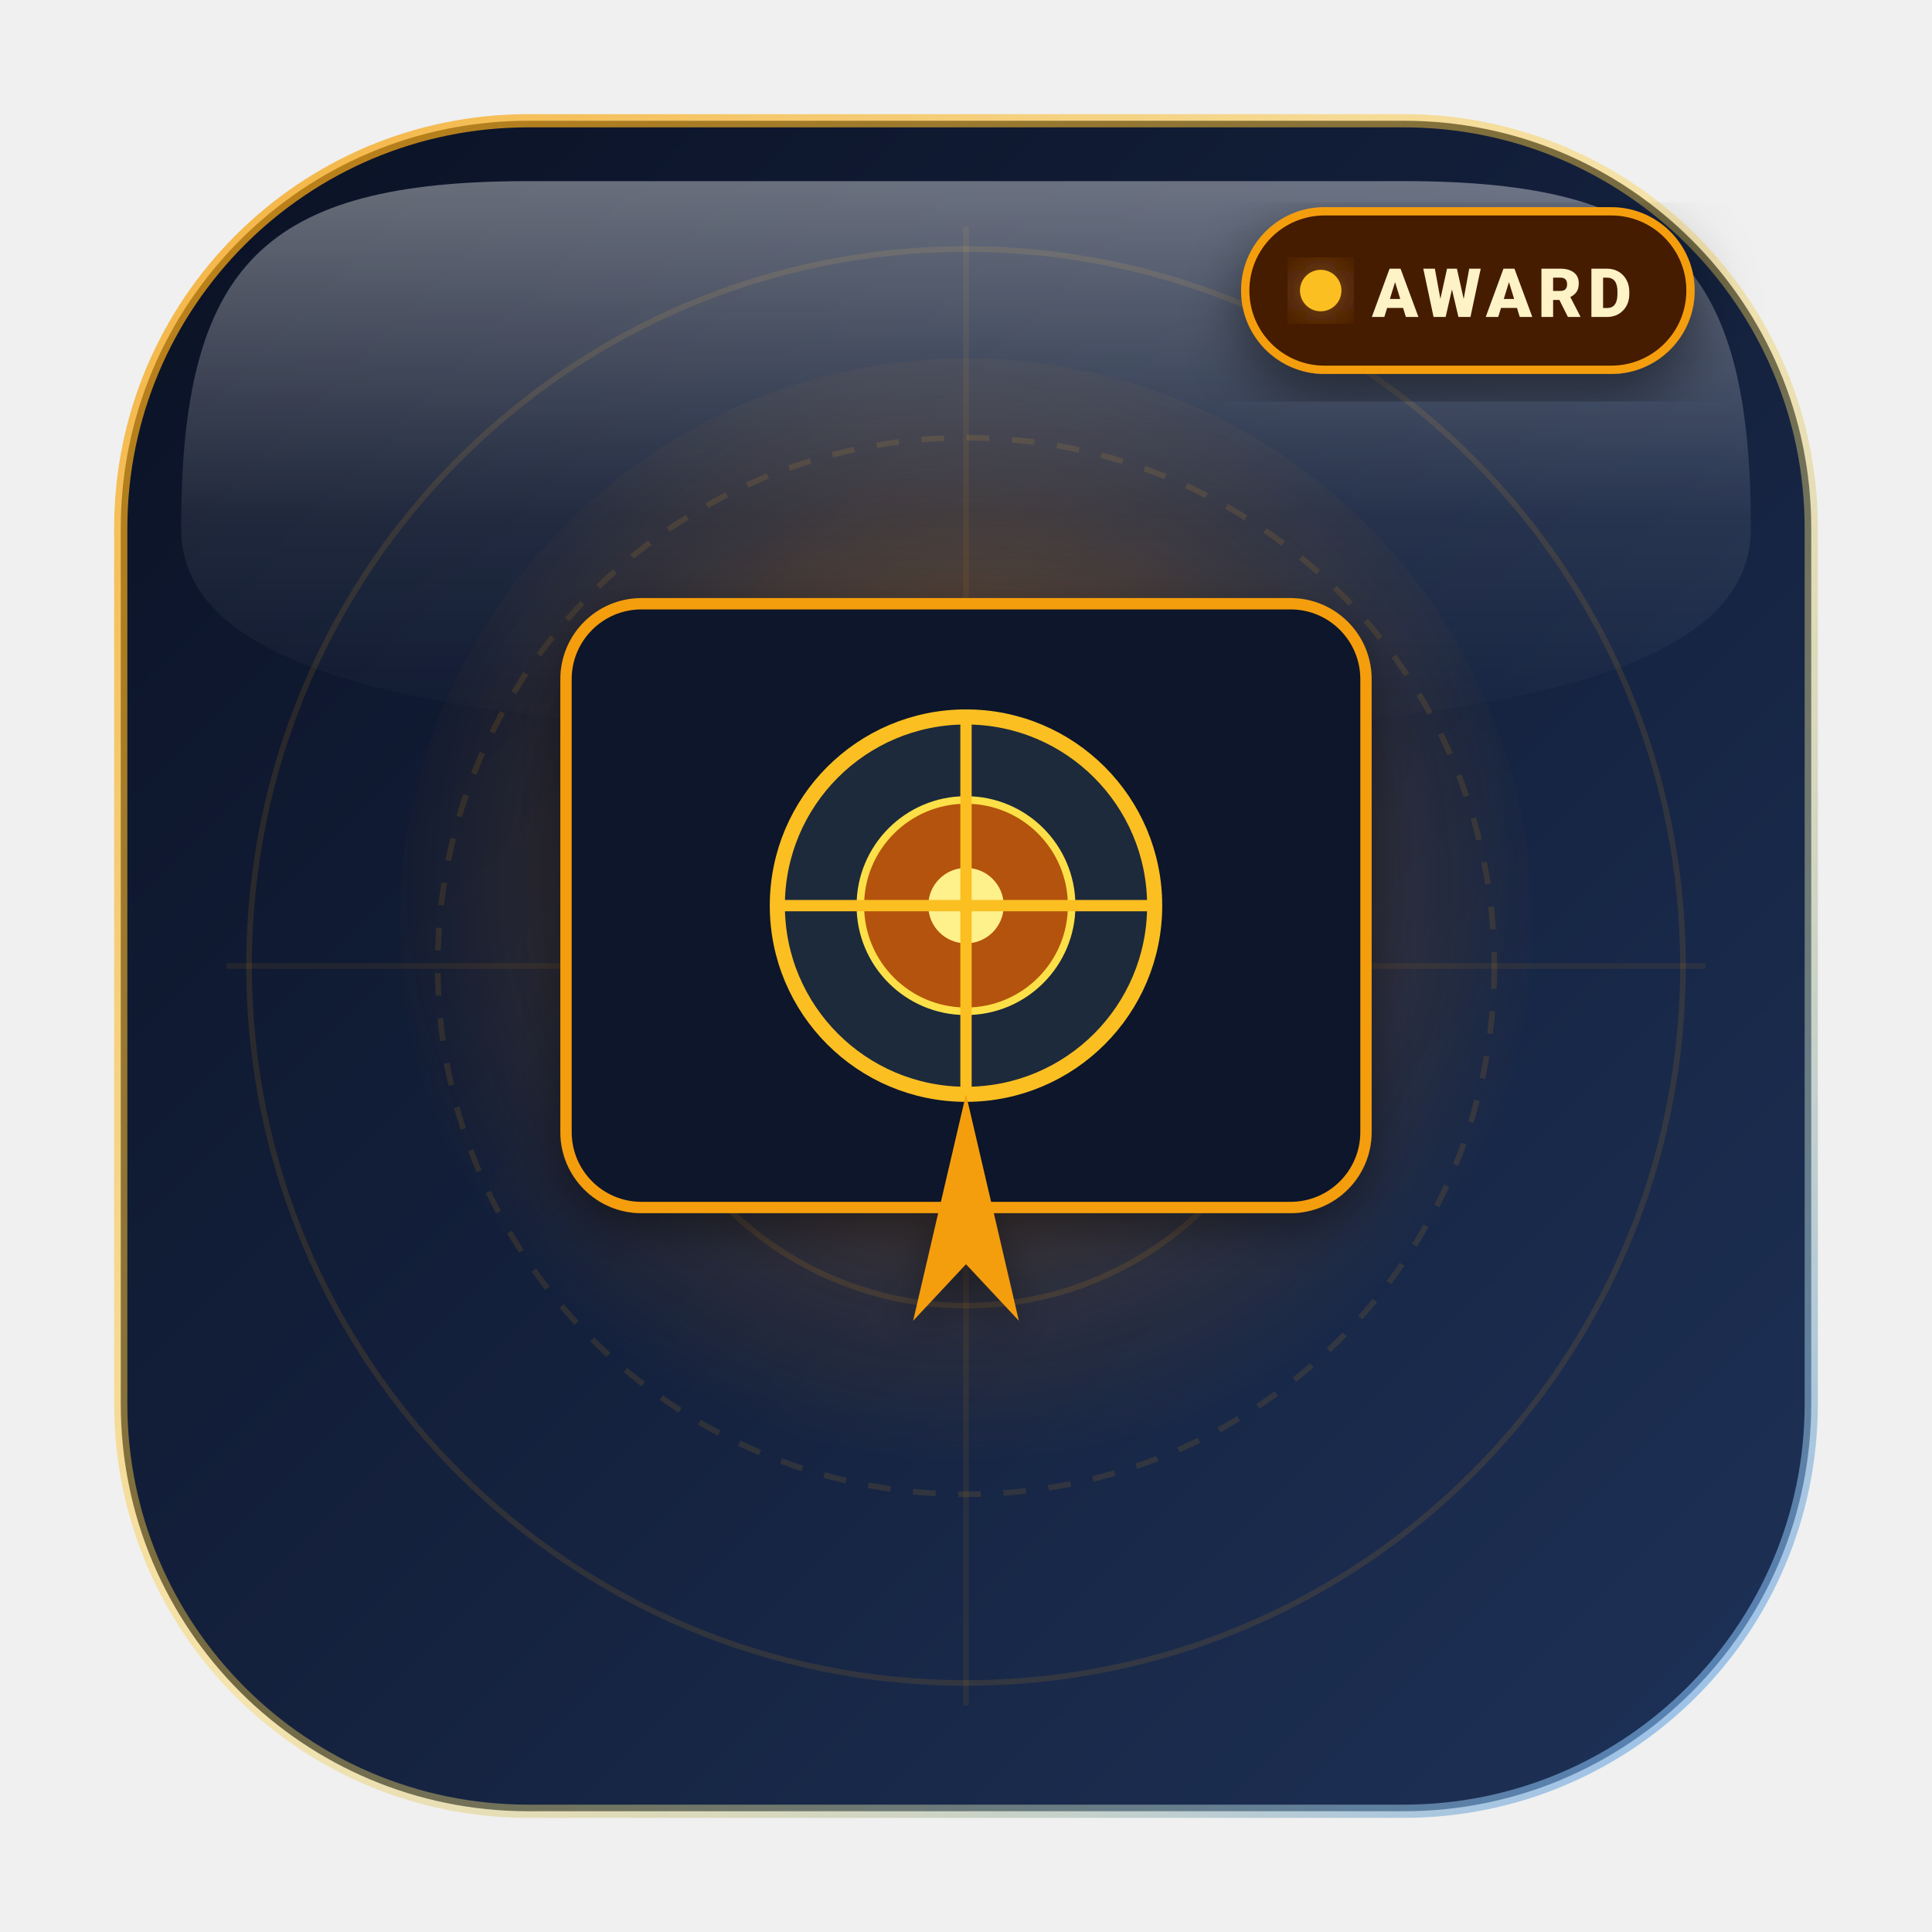
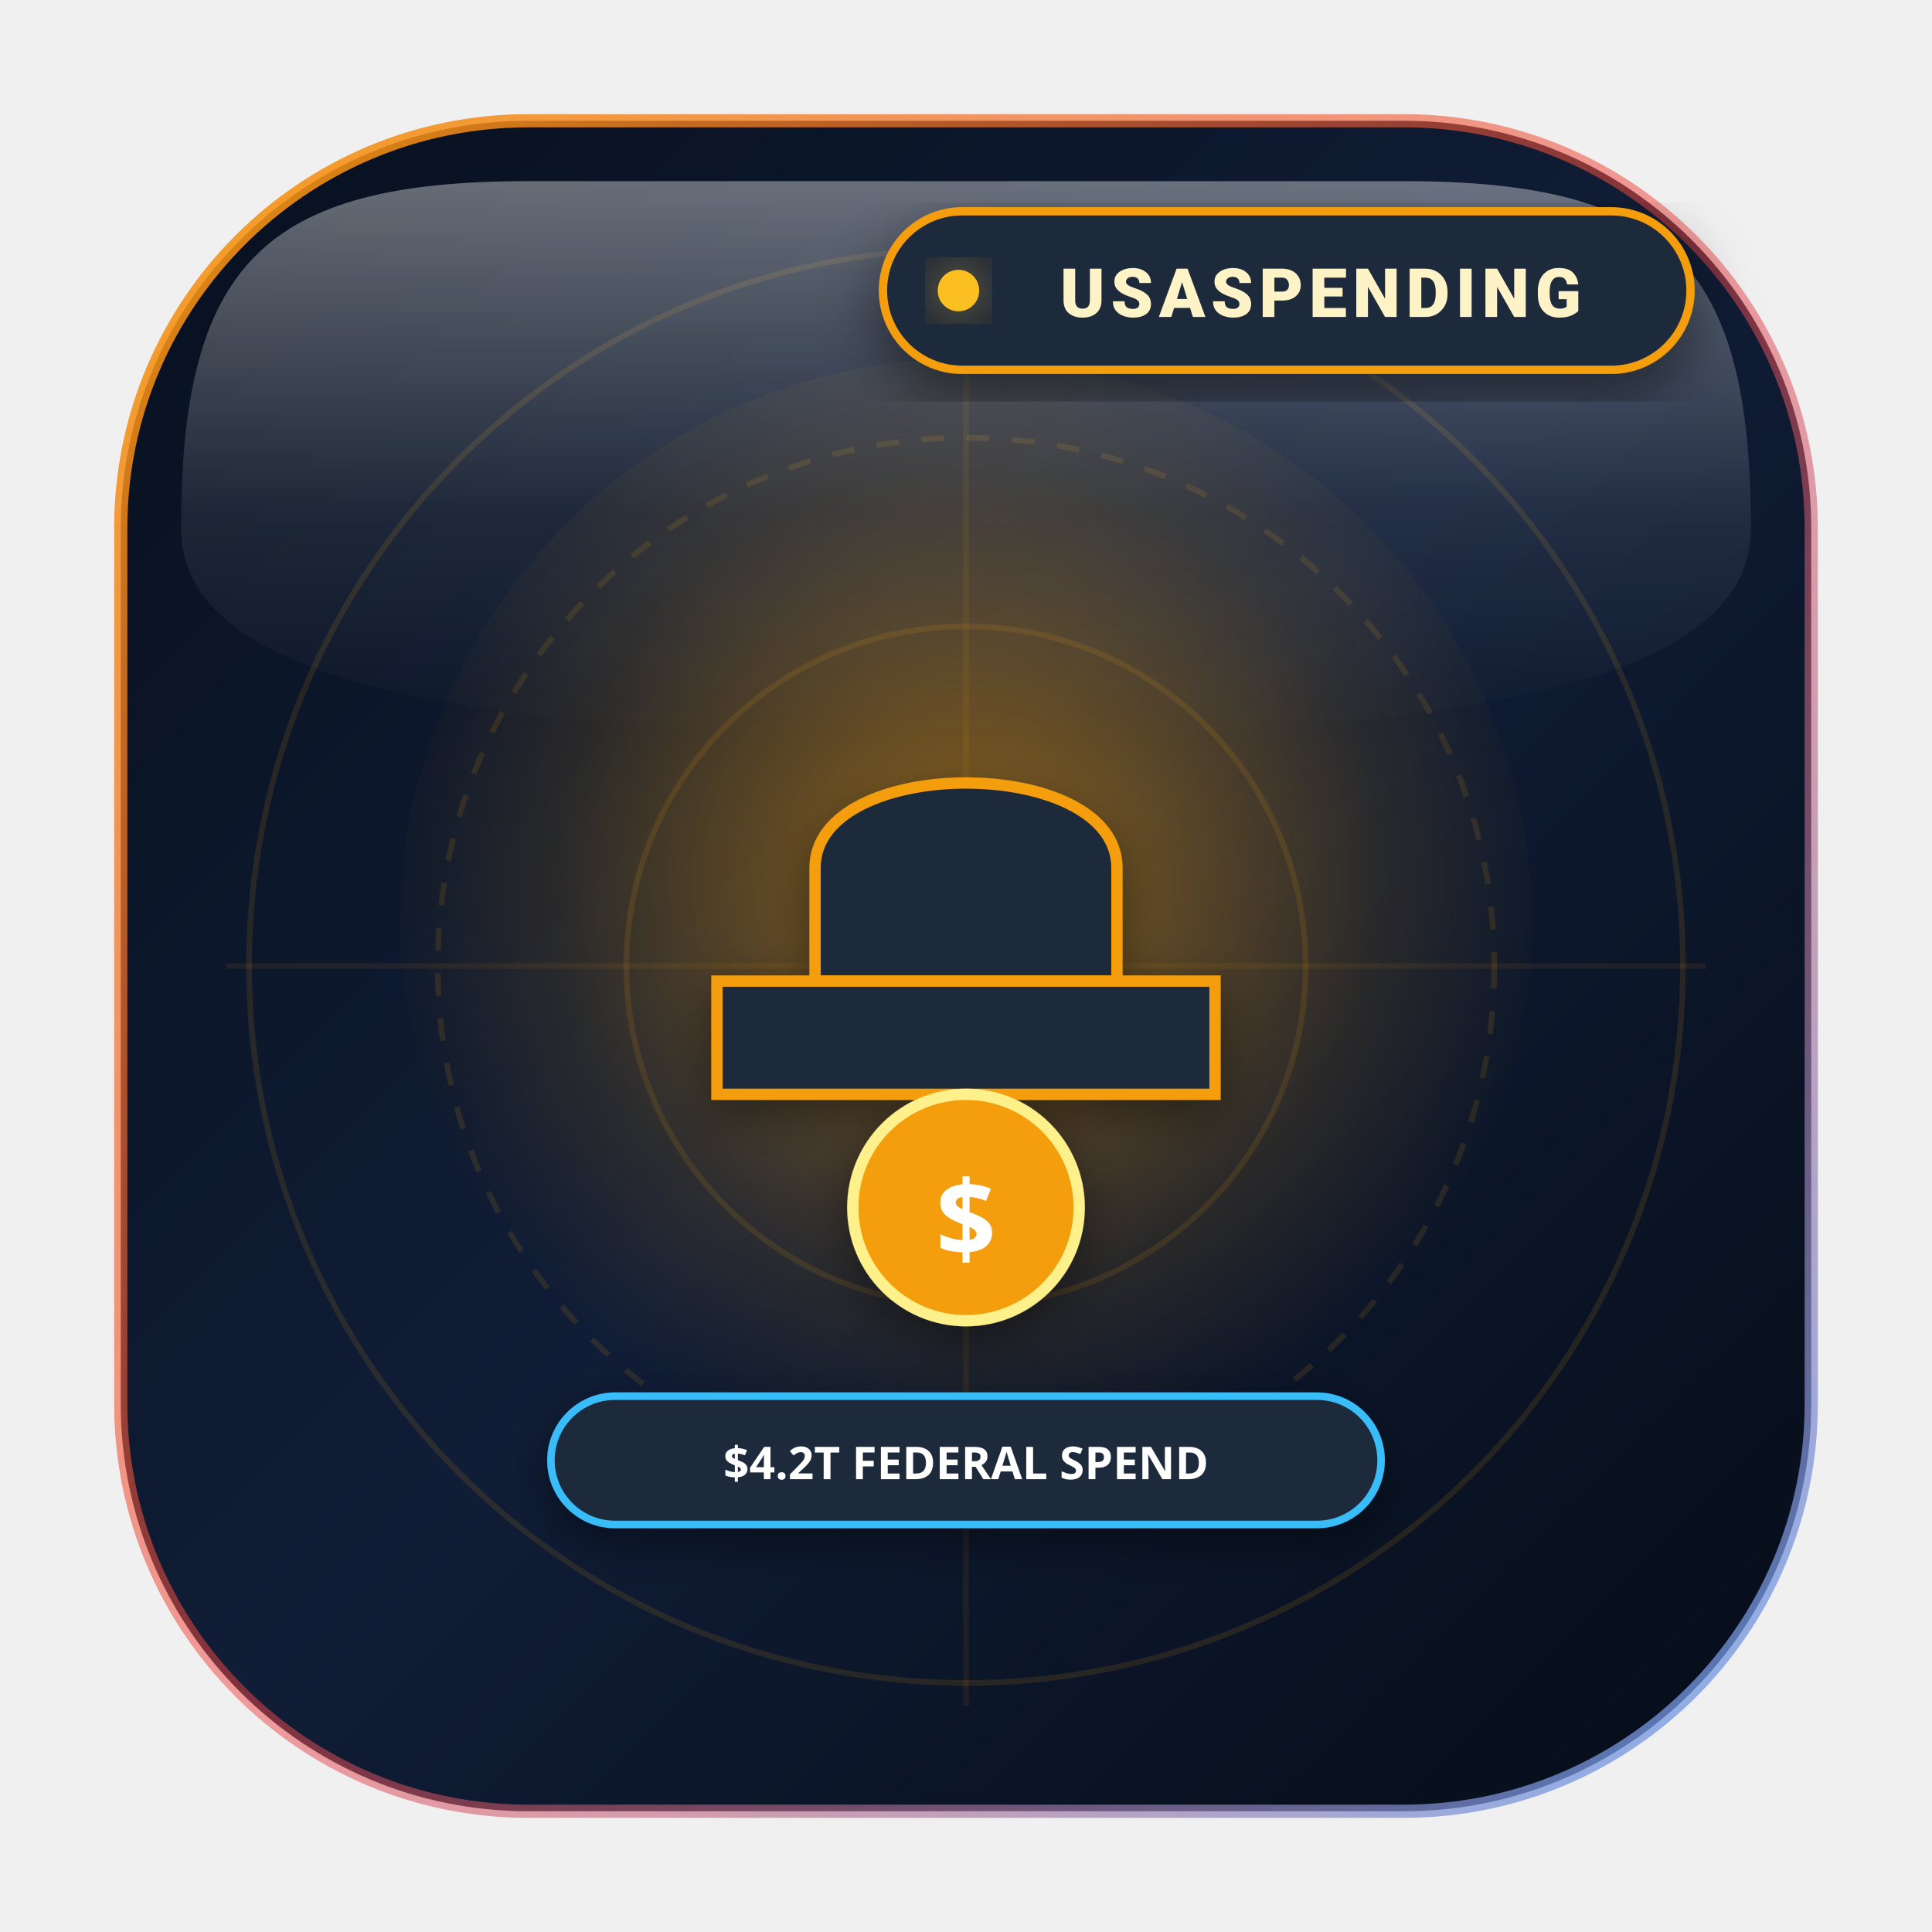
<svg xmlns="http://www.w3.org/2000/svg" viewBox="0 0 512 512" width="512" height="512">
  <defs>
    <linearGradient id="bgGrad_usaspending_award_intelligence" x1="0%" y1="0%" x2="100%" y2="100%">
-       <stop offset="0%" stop-color="#0A1124" />
-       <stop offset="50%" stop-color="#14213D" />
-       <stop offset="100%" stop-color="#1E3258" />
+       <stop offset="0%" stop-color="#08101E" />
+       <stop offset="50%" stop-color="#101D36" />
+       <stop offset="100%" stop-color="#060C17" />
    </linearGradient>
    <linearGradient id="borderGrad_usaspending_award_intelligence" x1="0%" y1="0%" x2="100%" y2="100%">
-       <stop offset="0%" stop-color="#F59E0B" stop-opacity="0.8" />
-       <stop offset="50%" stop-color="#FCD34D" stop-opacity="0.4" />
-       <stop offset="100%" stop-color="#60A5FA" stop-opacity="0.7" />
+       <stop offset="0%" stop-color="#F59E0B" stop-opacity="0.95" />
+       <stop offset="50%" stop-color="#EF4444" stop-opacity="0.5" />
+       <stop offset="100%" stop-color="#60A5FA" stop-opacity="0.8" />
    </linearGradient>
    <radialGradient id="glowOrb_usaspending_award_intelligence" cx="50%" cy="46%" r="52%">
-       <stop offset="0%" stop-color="#D97706" stop-opacity="0.55" />
-       <stop offset="70%" stop-color="#D97706" stop-opacity="0.12" />
-       <stop offset="100%" stop-color="#D97706" stop-opacity="0.0" />
+       <stop offset="0%" stop-color="#F59E0B" stop-opacity="0.55" />
+       <stop offset="70%" stop-color="#F59E0B" stop-opacity="0.12" />
+       <stop offset="100%" stop-color="#F59E0B" stop-opacity="0.0" />
    </radialGradient>
    <linearGradient id="specularGrad_usaspending_award_intelligence" x1="50%" y1="0%" x2="50%" y2="100%">
      <stop offset="0%" stop-color="#FFFFFF" stop-opacity="0.38" />
      <stop offset="60%" stop-color="#FFFFFF" stop-opacity="0.08" />
      <stop offset="100%" stop-color="#FFFFFF" stop-opacity="0.0" />
    </linearGradient>
    <filter id="heroShadow_usaspending_award_intelligence" x="-30%" y="-30%" width="160%" height="160%">
      <feDropShadow dx="0" dy="16" stdDeviation="18" flood-color="#000000" flood-opacity="0.65" />
      <feDropShadow dx="0" dy="4" stdDeviation="6" flood-color="#000000" flood-opacity="0.4" />
    </filter>
    <filter id="softGlow_usaspending_award_intelligence" x="-30%" y="-30%" width="160%" height="160%">
      <feGaussianBlur stdDeviation="8" result="blur" />
      <feComposite in="SourceGraphic" in2="blur" operator="over" />
    </filter>
    <filter id="badgeShadow_usaspending_award_intelligence" x="-20%" y="-20%" width="140%" height="140%">
      <feDropShadow dx="0" dy="6" stdDeviation="8" flood-color="#000000" flood-opacity="0.5" />
    </filter>
  </defs>
  <rect x="32" y="32" width="448" height="448" rx="108" ry="108" fill="url(#bgGrad_usaspending_award_intelligence)" stroke="url(#borderGrad_usaspending_award_intelligence)" stroke-width="3.5" />
  <circle cx="256" cy="245" r="150" fill="url(#glowOrb_usaspending_award_intelligence)" />
  <g stroke="#F59E0B" stroke-opacity="0.12" fill="none" stroke-width="1.5">
    <circle cx="256" cy="256" r="90" />
    <circle cx="256" cy="256" r="140" stroke-dasharray="6 6" />
    <circle cx="256" cy="256" r="190" />
    <line x1="256" y1="60" x2="256" y2="452" stroke-opacity="0.08" />
    <line x1="60" y1="256" x2="452" y2="256" stroke-opacity="0.08" />
  </g>
  <path d="M 48 140 C 48 70, 70 48, 140 48 L 372 48 C 442 48, 464 70, 464 140 C 464 175, 410 195, 256 195 C 102 195, 48 175, 48 140 Z" fill="url(#specularGrad_usaspending_award_intelligence)" />
  <g filter="url(#heroShadow_usaspending_award_intelligence)">
-     <rect x="150" y="160" width="212" height="160" rx="20" fill="#0F172A" stroke="#F59E0B" stroke-width="3" />
-     <circle cx="256" cy="240" r="50" fill="#1E293B" stroke="#FBBF24" stroke-width="4" />
-     <circle cx="256" cy="240" r="28" fill="#B45309" stroke="#FDE047" stroke-width="2" />
-     <circle cx="256" cy="240" r="10" fill="#FEF08A" />
-     <line x1="256" y1="190" x2="256" y2="290" stroke="#FBBF24" stroke-width="3" />
-     <line x1="206" y1="240" x2="306" y2="240" stroke="#FBBF24" stroke-width="3" />
-     <polygon points="256,290 270,350 256,335 242,350" fill="#F59E0B" />
+     <path d="M 216 260 L 296 260 L 296 230 C 296 200, 216 200, 216 230 Z" fill="#1E293B" stroke="#F59E0B" stroke-width="3" />
+     <rect x="190" y="260" width="132" height="30" fill="#1E293B" stroke="#F59E0B" stroke-width="3" />
+     <circle cx="256" cy="320" r="30" fill="#F59E0B" stroke="#FEF08A" stroke-width="3" />
+     <text x="256" y="333" font-family="sans-serif" font-weight="900" font-size="28" fill="#FFFFFF" text-anchor="middle">$</text>
+     <rect x="146" y="370" width="220" height="34" rx="17" fill="#1E293B" stroke="#38BDF8" stroke-width="2" />
+     <text x="256" y="392" font-family="sans-serif" font-weight="900" font-size="12" fill="#FFFFFF" text-anchor="middle">$4.2T FEDERAL SPEND</text>
  </g>
  <g filter="url(#badgeShadow_usaspending_award_intelligence)">
-     <rect x="330" y="56" width="118" height="42" rx="21" fill="#451A03" stroke="#F59E0B" stroke-width="2.2" />
-     <circle cx="350" cy="77" r="5.5" fill="#FBBF24" filter="url(#softGlow_usaspending_award_intelligence)" />
-     <text x="398" y="84" font-family="-apple-system, BlinkMacSystemFont, 'SF Pro Display', 'Segoe UI', Roboto, sans-serif" font-weight="900" font-size="18" text-anchor="middle" fill="#FEF3C7" letter-spacing="1.5">AWARD</text>
+     <rect x="234" y="56" width="214" height="42" rx="21" fill="#1E293B" stroke="#F59E0B" stroke-width="2.2" />
+     <circle cx="254" cy="77" r="5.5" fill="#FBBF24" filter="url(#softGlow_usaspending_award_intelligence)" />
+     <text x="350" y="84" font-family="-apple-system, BlinkMacSystemFont, 'SF Pro Display', 'Segoe UI', Roboto, sans-serif" font-weight="900" font-size="18" text-anchor="middle" fill="#FEF3C7" letter-spacing="1.5">USASPENDING</text>
  </g>
</svg>
